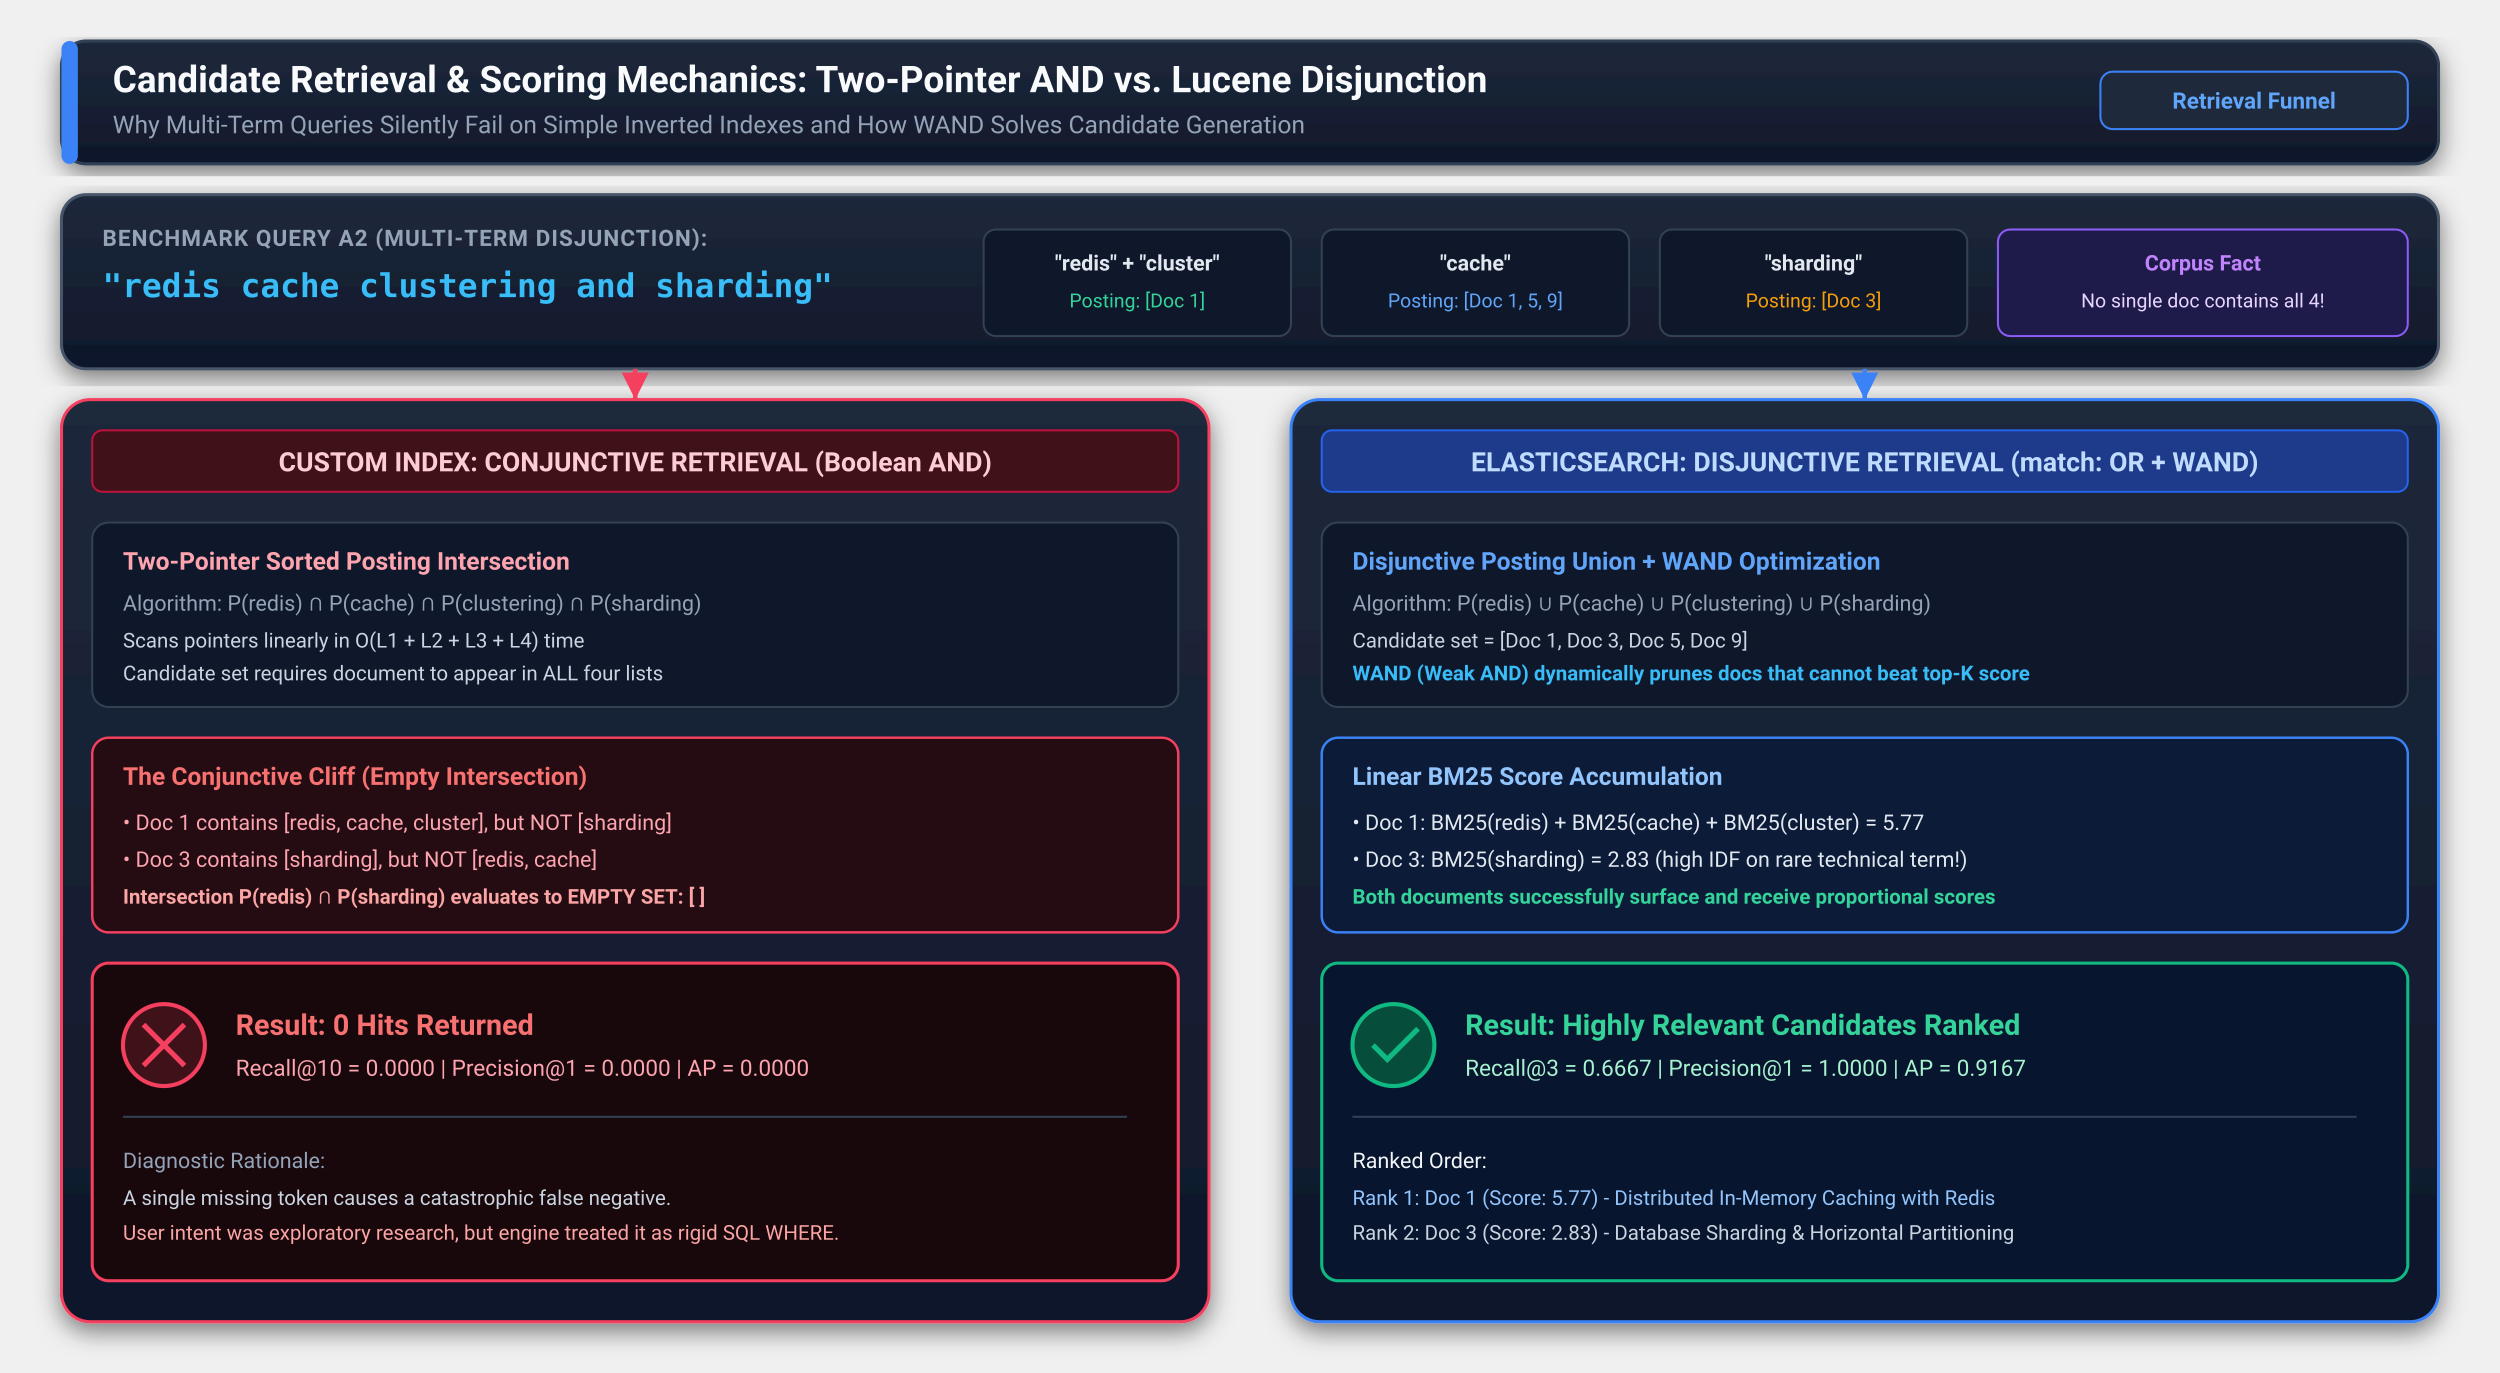
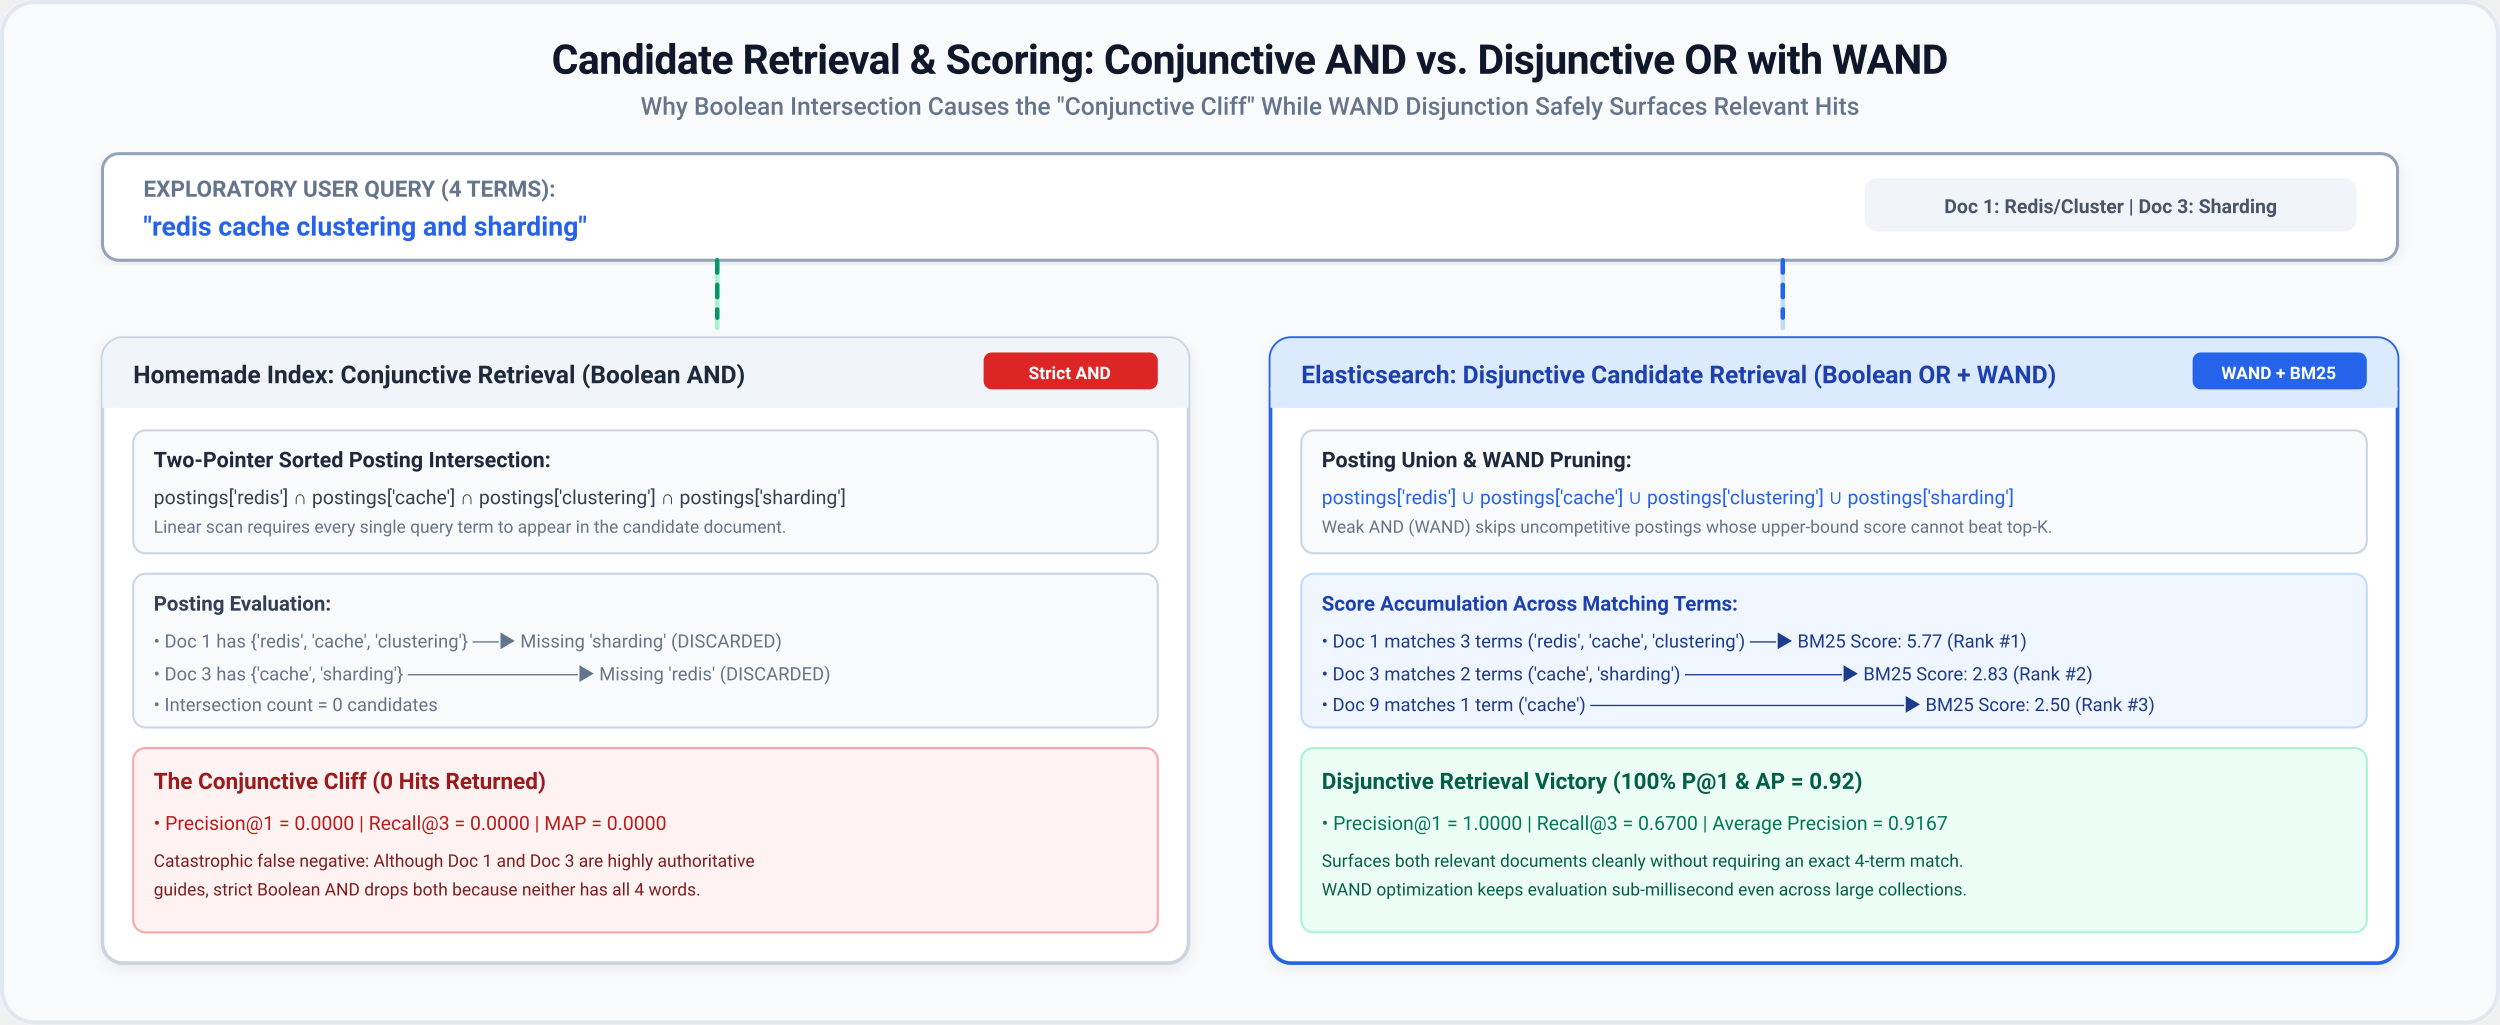
- <svg xmlns="http://www.w3.org/2000/svg" viewBox="0 0 1220 670" width="100%" height="100%" style="background-color: #0b1120; font-family: -apple-system, BlinkMacSystemFont, 'Segoe UI', Roboto, Helvetica, Arial, sans-serif;">
+ <svg xmlns="http://www.w3.org/2000/svg" viewBox="0 0 1220 500" width="100%" height="100%">
  <defs>
-     <linearGradient id="cardGrad4" x1="0%" y1="0%" x2="0%" y2="100%">
-       <stop offset="0%" stop-color="#1e293b" />
-       <stop offset="100%" stop-color="#0f172a" />
-     </linearGradient>
-     <filter id="dropGlow4" x="-10%" y="-10%" width="120%" height="120%">
-       <feDropShadow dx="0" dy="4" stdDeviation="6" flood-color="#000000" flood-opacity="0.5" />
+     <marker id="arr-blue" viewBox="0 0 10 10" refX="6" refY="5" markerWidth="6" markerHeight="6" orient="auto-start-reverse">
+       <path d="M 0 1.5 L 8 5 L 0 8.5 z" fill="#2563EB" />
+     </marker>
+     <marker id="arr-green" viewBox="0 0 10 10" refX="6" refY="5" markerWidth="6" markerHeight="6" orient="auto-start-reverse">
+       <path d="M 0 1.5 L 8 5 L 0 8.5 z" fill="#059669" />
+     </marker>
+     <filter id="shadow" x="-5%" y="-5%" width="110%" height="110%">
+       <feDropShadow dx="0" dy="2" stdDeviation="3" flood-color="#0F172A" flood-opacity="0.06" />
    </filter>
-     <marker id="arrBlue4" markerWidth="8" markerHeight="8" refX="6" refY="4" orient="auto">
-       <path d="M 0 1 L 6 4 L 0 7 z" fill="#3b82f6" />
-     </marker>
-     <marker id="arrGreen4" markerWidth="8" markerHeight="8" refX="6" refY="4" orient="auto">
-       <path d="M 0 1 L 6 4 L 0 7 z" fill="#10b981" />
-     </marker>
-     <marker id="arrRose4" markerWidth="8" markerHeight="8" refX="6" refY="4" orient="auto">
-       <path d="M 0 1 L 6 4 L 0 7 z" fill="#f43f5e" />
-     </marker>
    <style>
-       .flow-blue4 {
-         stroke: #3b82f6;
+       @keyframes flow {
+         from { stroke-dashoffset: 24; }
+         to { stroke-dashoffset: 0; }
+       }
+       .flow-blue {
+         stroke: #2563EB;
        stroke-width: 2.2;
-         stroke-dasharray: 6 4;
-         animation: flow4 1.6s linear infinite;
+         stroke-dasharray: 6 6;
+         animation: flow 1s linear infinite;
+       }
+       .flow-green {
+         stroke: #059669;
+         stroke-width: 2.2;
+         stroke-dasharray: 6 6;
+         animation: flow 1s linear infinite;
+       }
+       .base-line {
        fill: none;
+         stroke-linecap: round;
+         stroke-linejoin: round;
      }
-       .flow-green4 {
-         stroke: #10b981;
-         stroke-width: 2.2;
-         stroke-dasharray: 6 4;
-         animation: flow4 1.6s linear infinite;
-         fill: none;
-       }
-       .flow-rose4 {
-         stroke: #f43f5e;
-         stroke-width: 2.2;
-         stroke-dasharray: 6 4;
-         animation: flow4 1.6s linear infinite;
-         fill: none;
-       }
-       @keyframes flow4 {
-         from { stroke-dashoffset: 20; }
-         to { stroke-dashoffset: 0; }
+       text {
+         font-family: -apple-system, BlinkMacSystemFont, "Segoe UI", Roboto, "Helvetica Neue", Arial, sans-serif;
      }
    </style>
  </defs>
-   <rect x="30" y="20" width="1160" height="60" rx="12" fill="url(#cardGrad4)" stroke="#334155" stroke-width="1.5" filter="url(#dropGlow4)" />
-   <rect x="30" y="20" width="8" height="60" rx="4" fill="#3b82f6" />
-   <text x="55" y="45" fill="#f8fafc" font-size="18" font-weight="700">Candidate Retrieval &amp; Scoring Mechanics: Two-Pointer AND vs. Lucene Disjunction</text>
-   <text x="55" y="65" fill="#94a3b8" font-size="12">Why Multi-Term Queries Silently Fail on Simple Inverted Indexes and How WAND Solves Candidate Generation</text>
-   <rect x="1025" y="35" width="150" height="28" rx="6" fill="#1e293b" stroke="#3b82f6" stroke-width="1" />
-   <text x="1100" y="53" fill="#60a5fa" font-size="11" font-weight="600" text-anchor="middle">Retrieval Funnel</text>
-   <rect x="30" y="95" width="1160" height="85" rx="12" fill="url(#cardGrad4)" stroke="#475569" stroke-width="1.5" filter="url(#dropGlow4)" />
-   <text x="50" y="120" fill="#94a3b8" font-size="11" font-weight="700" letter-spacing="0.5">BENCHMARK QUERY A2 (MULTI-TERM DISJUNCTION):</text>
-   <text x="50" y="145" fill="#38bdf8" font-size="16" font-family="monospace" font-weight="700">"redis cache clustering and sharding"</text>
-   <rect x="480" y="112" width="150" height="52" rx="6" fill="#0f172a" stroke="#334155" stroke-width="1" />
-   <text x="555" y="132" fill="#e2e8f0" font-size="10.5" font-weight="700" text-anchor="middle">"redis" + "cluster"</text>
-   <text x="555" y="150" fill="#34d399" font-size="9.5" text-anchor="middle">Posting: [Doc 1]</text>
-   <rect x="645" y="112" width="150" height="52" rx="6" fill="#0f172a" stroke="#334155" stroke-width="1" />
-   <text x="720" y="132" fill="#e2e8f0" font-size="10.5" font-weight="700" text-anchor="middle">"cache"</text>
-   <text x="720" y="150" fill="#60a5fa" font-size="9.5" text-anchor="middle">Posting: [Doc 1, 5, 9]</text>
-   <rect x="810" y="112" width="150" height="52" rx="6" fill="#0f172a" stroke="#334155" stroke-width="1" />
-   <text x="885" y="132" fill="#e2e8f0" font-size="10.5" font-weight="700" text-anchor="middle">"sharding"</text>
-   <text x="885" y="150" fill="#f59e0b" font-size="9.5" text-anchor="middle">Posting: [Doc 3]</text>
-   <rect x="975" y="112" width="200" height="52" rx="6" fill="#1e1b4b" stroke="#8b5cf6" stroke-width="1" />
-   <text x="1075" y="132" fill="#c084fc" font-size="10.5" font-weight="700" text-anchor="middle">Corpus Fact</text>
-   <text x="1075" y="150" fill="#e9d5ff" font-size="9.5" text-anchor="middle">No single doc contains all 4!</text>
-   <rect x="30" y="195" width="560" height="450" rx="14" fill="url(#cardGrad4)" stroke="#f43f5e" stroke-width="1.5" filter="url(#dropGlow4)" />
-   <rect x="45" y="210" width="530" height="30" rx="5" fill="#3f121a" stroke="#be123c" stroke-width="1" />
-   <text x="310" y="230" fill="#fecdd3" font-size="13" font-weight="700" text-anchor="middle">CUSTOM INDEX: CONJUNCTIVE RETRIEVAL (Boolean AND)</text>
-   <rect x="45" y="255" width="530" height="90" rx="8" fill="#0f172a" stroke="#334155" stroke-width="1" />
-   <text x="60" y="278" fill="#fda4af" font-size="12" font-weight="700">Two-Pointer Sorted Posting Intersection</text>
-   <text x="60" y="298" fill="#94a3b8" font-size="10.5">Algorithm: P(redis) ∩ P(cache) ∩ P(clustering) ∩ P(sharding)</text>
-   <text x="60" y="316" fill="#cbd5e1" font-size="10">Scans pointers linearly in O(L1 + L2 + L3 + L4) time</text>
-   <text x="60" y="332" fill="#cbd5e1" font-size="10">Candidate set requires document to appear in ALL four lists</text>
-   <rect x="45" y="360" width="530" height="95" rx="8" fill="#240c12" stroke="#f43f5e" stroke-width="1.2" />
-   <text x="60" y="383" fill="#f87171" font-size="12" font-weight="700">The Conjunctive Cliff (Empty Intersection)</text>
-   <text x="60" y="405" fill="#fda4af" font-size="10.5">• Doc 1 contains [redis, cache, cluster], but NOT [sharding]</text>
-   <text x="60" y="423" fill="#fda4af" font-size="10.5">• Doc 3 contains [sharding], but NOT [redis, cache]</text>
-   <text x="60" y="441" fill="#fca5a5" font-size="10" font-weight="700">Intersection P(redis) ∩ P(sharding) evaluates to EMPTY SET: [ ]</text>
-   <rect x="45" y="470" width="530" height="155" rx="8" fill="#18070b" stroke="#f43f5e" stroke-width="1.5" />
-   <circle cx="80" cy="510" r="20" fill="#3f121a" stroke="#f43f5e" stroke-width="2" />
-   <path d="M 70 500 L 90 520 M 90 500 L 70 520" stroke="#f43f5e" stroke-width="2.5" />
-   <text x="115" y="505" fill="#f87171" font-size="14" font-weight="700">Result: 0 Hits Returned</text>
-   <text x="115" y="525" fill="#fda4af" font-size="11">Recall@10 = 0.0000 | Precision@1 = 0.0000 | AP = 0.0000</text>
-   <line x1="60" y1="545" x2="550" y2="545" stroke="#334155" stroke-width="1" />
-   <text x="60" y="570" fill="#94a3b8" font-size="10.5">Diagnostic Rationale:</text>
-   <text x="60" y="588" fill="#cbd5e1" font-size="10">A single missing token causes a catastrophic false negative.</text>
-   <text x="60" y="605" fill="#fca5a5" font-size="10">User intent was exploratory research, but engine treated it as rigid SQL WHERE.</text>
-   <rect x="630" y="195" width="560" height="450" rx="14" fill="url(#cardGrad4)" stroke="#3b82f6" stroke-width="1.5" filter="url(#dropGlow4)" />
-   <rect x="645" y="210" width="530" height="30" rx="5" fill="#1e3a8a" stroke="#2563eb" stroke-width="1" />
-   <text x="910" y="230" fill="#bfdbfe" font-size="13" font-weight="700" text-anchor="middle">ELASTICSEARCH: DISJUNCTIVE RETRIEVAL (match: OR + WAND)</text>
-   <rect x="645" y="255" width="530" height="90" rx="8" fill="#0f172a" stroke="#334155" stroke-width="1" />
-   <text x="660" y="278" fill="#60a5fa" font-size="12" font-weight="700">Disjunctive Posting Union + WAND Optimization</text>
-   <text x="660" y="298" fill="#94a3b8" font-size="10.5">Algorithm: P(redis) ∪ P(cache) ∪ P(clustering) ∪ P(sharding)</text>
-   <text x="660" y="316" fill="#cbd5e1" font-size="10">Candidate set = [Doc 1, Doc 3, Doc 5, Doc 9]</text>
-   <text x="660" y="332" fill="#38bdf8" font-size="10" font-weight="600">WAND (Weak AND) dynamically prunes docs that cannot beat top-K score</text>
-   <rect x="645" y="360" width="530" height="95" rx="8" fill="#0b1b38" stroke="#3b82f6" stroke-width="1.2" />
-   <text x="660" y="383" fill="#93c5fd" font-size="12" font-weight="700">Linear BM25 Score Accumulation</text>
-   <text x="660" y="405" fill="#e2e8f0" font-size="10.5">• Doc 1: BM25(redis) + BM25(cache) + BM25(cluster) = 5.77</text>
-   <text x="660" y="423" fill="#e2e8f0" font-size="10.5">• Doc 3: BM25(sharding) = 2.83 (high IDF on rare technical term!)</text>
-   <text x="660" y="441" fill="#34d399" font-size="10" font-weight="700">Both documents successfully surface and receive proportional scores</text>
-   <rect x="645" y="470" width="530" height="155" rx="8" fill="#08152e" stroke="#10b981" stroke-width="1.5" />
-   <circle cx="680" cy="510" r="20" fill="#064e3b" stroke="#10b981" stroke-width="2" />
-   <path d="M 670 510 L 677 517 L 692 502" stroke="#10b981" stroke-width="2.5" fill="none" />
-   <text x="715" y="505" fill="#34d399" font-size="14" font-weight="700">Result: Highly Relevant Candidates Ranked</text>
-   <text x="715" y="525" fill="#a7f3d0" font-size="11">Recall@3 = 0.6667 | Precision@1 = 1.0000 | AP = 0.9167</text>
-   <line x1="660" y1="545" x2="1150" y2="545" stroke="#334155" stroke-width="1" />
-   <text x="660" y="570" fill="#f1f5f9" font-size="10.5">Ranked Order:</text>
-   <text x="660" y="588" fill="#93c5fd" font-size="10">Rank 1: Doc 1 (Score: 5.77) - Distributed In-Memory Caching with Redis</text>
-   <text x="660" y="605" fill="#cbd5e1" font-size="10">Rank 2: Doc 3 (Score: 2.83) - Database Sharding &amp; Horizontal Partitioning</text>
-   <path d="M 310 180 L 310 195" class="flow-rose4" marker-end="url(#arrRose4)" />
-   <path d="M 910 180 L 910 195" class="flow-blue4" marker-end="url(#arrBlue4)" />
+   <rect width="1220" height="500" fill="#F8FAFC" rx="16" />
+   <rect x="1" y="1" width="1218" height="498" fill="none" stroke="#E2E8F0" stroke-width="2" rx="16" />
+   <text x="610" y="36" text-anchor="middle" font-size="20" font-weight="700" fill="#0F172A" letter-spacing="-0.3">Candidate Retrieval &amp; Scoring: Conjunctive AND vs. Disjunctive OR with WAND</text>
+   <text x="610" y="56" text-anchor="middle" font-size="12" font-weight="500" fill="#64748B">Why Boolean Intersection Causes the "Conjunctive Cliff" While WAND Disjunction Safely Surfaces Relevant Hits</text>
+   <g filter="url(#shadow)">
+     <rect x="50" y="75" width="1120" height="52" fill="#FFFFFF" stroke="#94A3B8" stroke-width="1.5" rx="8" />
+     <text x="70" y="96" font-size="11" font-weight="700" fill="#64748B">EXPLORATORY USER QUERY (4 TERMS):</text>
+     <text x="70" y="115" font-size="13" font-family="monospace" font-weight="700" fill="#2563EB">"redis cache clustering and sharding"</text>
+     <rect x="910" y="87" width="240" height="26" fill="#F1F5F9" rx="6" />
+     <text x="1030" y="104" text-anchor="middle" font-size="9.5" font-weight="700" fill="#475569">Doc 1: Redis/Cluster | Doc 3: Sharding</text>
+   </g>
+   <path d="M 350 127 L 350 160" class="base-line" stroke="#A7F3D0" stroke-width="2.2" marker-end="url(#arrow-green)" />
+   <path d="M 350 127 L 350 155" class="base-line flow-green" />
+   <path d="M 870 127 L 870 160" class="base-line" stroke="#BFDBFE" stroke-width="2.2" marker-end="url(#arrow-blue)" />
+   <path d="M 870 127 L 870 155" class="base-line flow-blue" />
+   <g filter="url(#shadow)">
+     <rect x="50" y="165" width="530" height="305" fill="#FFFFFF" stroke="#CBD5E1" stroke-width="1.8" rx="10" />
+     <rect x="50" y="165" width="530" height="34" fill="#F1F5F9" rx="10" />
+     <path d="M 50 189 H 580 V 199 H 50 Z" fill="#F1F5F9" />
+     <text x="65" y="187" font-size="12" font-weight="700" fill="#1E293B">Homemade Index: Conjunctive Retrieval (Boolean AND)</text>
+     <rect x="480" y="172" width="85" height="18" fill="#DC2626" rx="4" />
+     <text x="522" y="185" text-anchor="middle" font-size="8.5" font-weight="700" fill="#FFFFFF">Strict AND</text>
+     <rect x="65" y="210" width="500" height="60" fill="#F8FAFC" stroke="#CBD5E1" rx="6" />
+     <text x="75" y="228" font-size="10.5" font-weight="700" fill="#1E293B">Two-Pointer Sorted Posting Intersection:</text>
+     <text x="75" y="246" font-size="9.5" font-family="monospace" fill="#334155">postings['redis'] ∩ postings['cache'] ∩ postings['clustering'] ∩ postings['sharding']</text>
+     <text x="75" y="260" font-size="8.5" fill="#64748B">Linear scan requires every single query term to appear in the candidate document.</text>
+     <rect x="65" y="280" width="500" height="75" fill="#F8FAFC" stroke="#CBD5E1" rx="6" />
+     <text x="75" y="298" font-size="10" font-weight="700" fill="#334155">Posting Evaluation:</text>
+     <text x="75" y="316" font-size="9" fill="#64748B">• Doc 1 has {'redis', 'cache', 'clustering'} ──▶ Missing 'sharding' (DISCARDED)</text>
+     <text x="75" y="332" font-size="9" fill="#64748B">• Doc 3 has {'cache', 'sharding'} ─────────────▶ Missing 'redis' (DISCARDED)</text>
+     <text x="75" y="347" font-size="9" fill="#64748B">• Intersection count = 0 candidates</text>
+     <rect x="65" y="365" width="500" height="90" fill="#FEF2F2" stroke="#FCA5A5" rx="6" />
+     <text x="75" y="385" font-size="11" font-weight="700" fill="#991B1B">The Conjunctive Cliff (0 Hits Returned)</text>
+     <text x="75" y="405" font-size="9.5" fill="#B91C1C">• Precision@1 = 0.0000 | Recall@3 = 0.0000 | MAP = 0.0000</text>
+     <text x="75" y="423" font-size="8.5" fill="#7F1D1D">Catastrophic false negative: Although Doc 1 and Doc 3 are highly authoritative</text>
+     <text x="75" y="437" font-size="8.5" fill="#7F1D1D">guides, strict Boolean AND drops both because neither has all 4 words.</text>
+   </g>
+   <g filter="url(#shadow)">
+     <rect x="620" y="165" width="550" height="305" fill="#FFFFFF" stroke="#2563EB" stroke-width="1.8" rx="10" />
+     <rect x="620" y="165" width="550" height="34" fill="#DBEAFE" rx="10" />
+     <path d="M 620 189 H 1170 V 199 H 620 Z" fill="#DBEAFE" />
+     <text x="635" y="187" font-size="12" font-weight="700" fill="#1E40AF">Elasticsearch: Disjunctive Candidate Retrieval (Boolean OR + WAND)</text>
+     <rect x="1070" y="172" width="85" height="18" fill="#2563EB" rx="4" />
+     <text x="1112" y="185" text-anchor="middle" font-size="8.5" font-weight="700" fill="#FFFFFF">WAND + BM25</text>
+     <rect x="635" y="210" width="520" height="60" fill="#F8FAFC" stroke="#CBD5E1" rx="6" />
+     <text x="645" y="228" font-size="10.5" font-weight="700" fill="#1E293B">Posting Union &amp; WAND Pruning:</text>
+     <text x="645" y="246" font-size="9.5" font-family="monospace" fill="#2563EB">postings['redis'] ∪ postings['cache'] ∪ postings['clustering'] ∪ postings['sharding']</text>
+     <text x="645" y="260" font-size="8.5" fill="#64748B">Weak AND (WAND) skips uncompetitive postings whose upper-bound score cannot beat top-K.</text>
+     <rect x="635" y="280" width="520" height="75" fill="#EFF6FF" stroke="#BFDBFE" rx="6" />
+     <text x="645" y="298" font-size="10" font-weight="700" fill="#1E40AF">Score Accumulation Across Matching Terms:</text>
+     <text x="645" y="316" font-size="9" fill="#1E3A8A">• Doc 1 matches 3 terms ('redis', 'cache', 'clustering') ──▶ BM25 Score: 5.77 (Rank #1)</text>
+     <text x="645" y="332" font-size="9" fill="#1E3A8A">• Doc 3 matches 2 terms ('cache', 'sharding') ────────────▶ BM25 Score: 2.83 (Rank #2)</text>
+     <text x="645" y="347" font-size="9" fill="#1E3A8A">• Doc 9 matches 1 term ('cache') ────────────────────────▶ BM25 Score: 2.50 (Rank #3)</text>
+     <rect x="635" y="365" width="520" height="90" fill="#ECFDF5" stroke="#A7F3D0" rx="6" />
+     <text x="645" y="385" font-size="11" font-weight="700" fill="#065F46">Disjunctive Retrieval Victory (100% P@1 &amp; AP = 0.92)</text>
+     <text x="645" y="405" font-size="9.5" fill="#047857">• Precision@1 = 1.0000 | Recall@3 = 0.6700 | Average Precision = 0.9167</text>
+     <text x="645" y="423" font-size="8.5" fill="#065F46">Surfaces both relevant documents cleanly without requiring an exact 4-term match.</text>
+     <text x="645" y="437" font-size="8.5" fill="#065F46">WAND optimization keeps evaluation sub-millisecond even across large collections.</text>
+   </g>
</svg>
